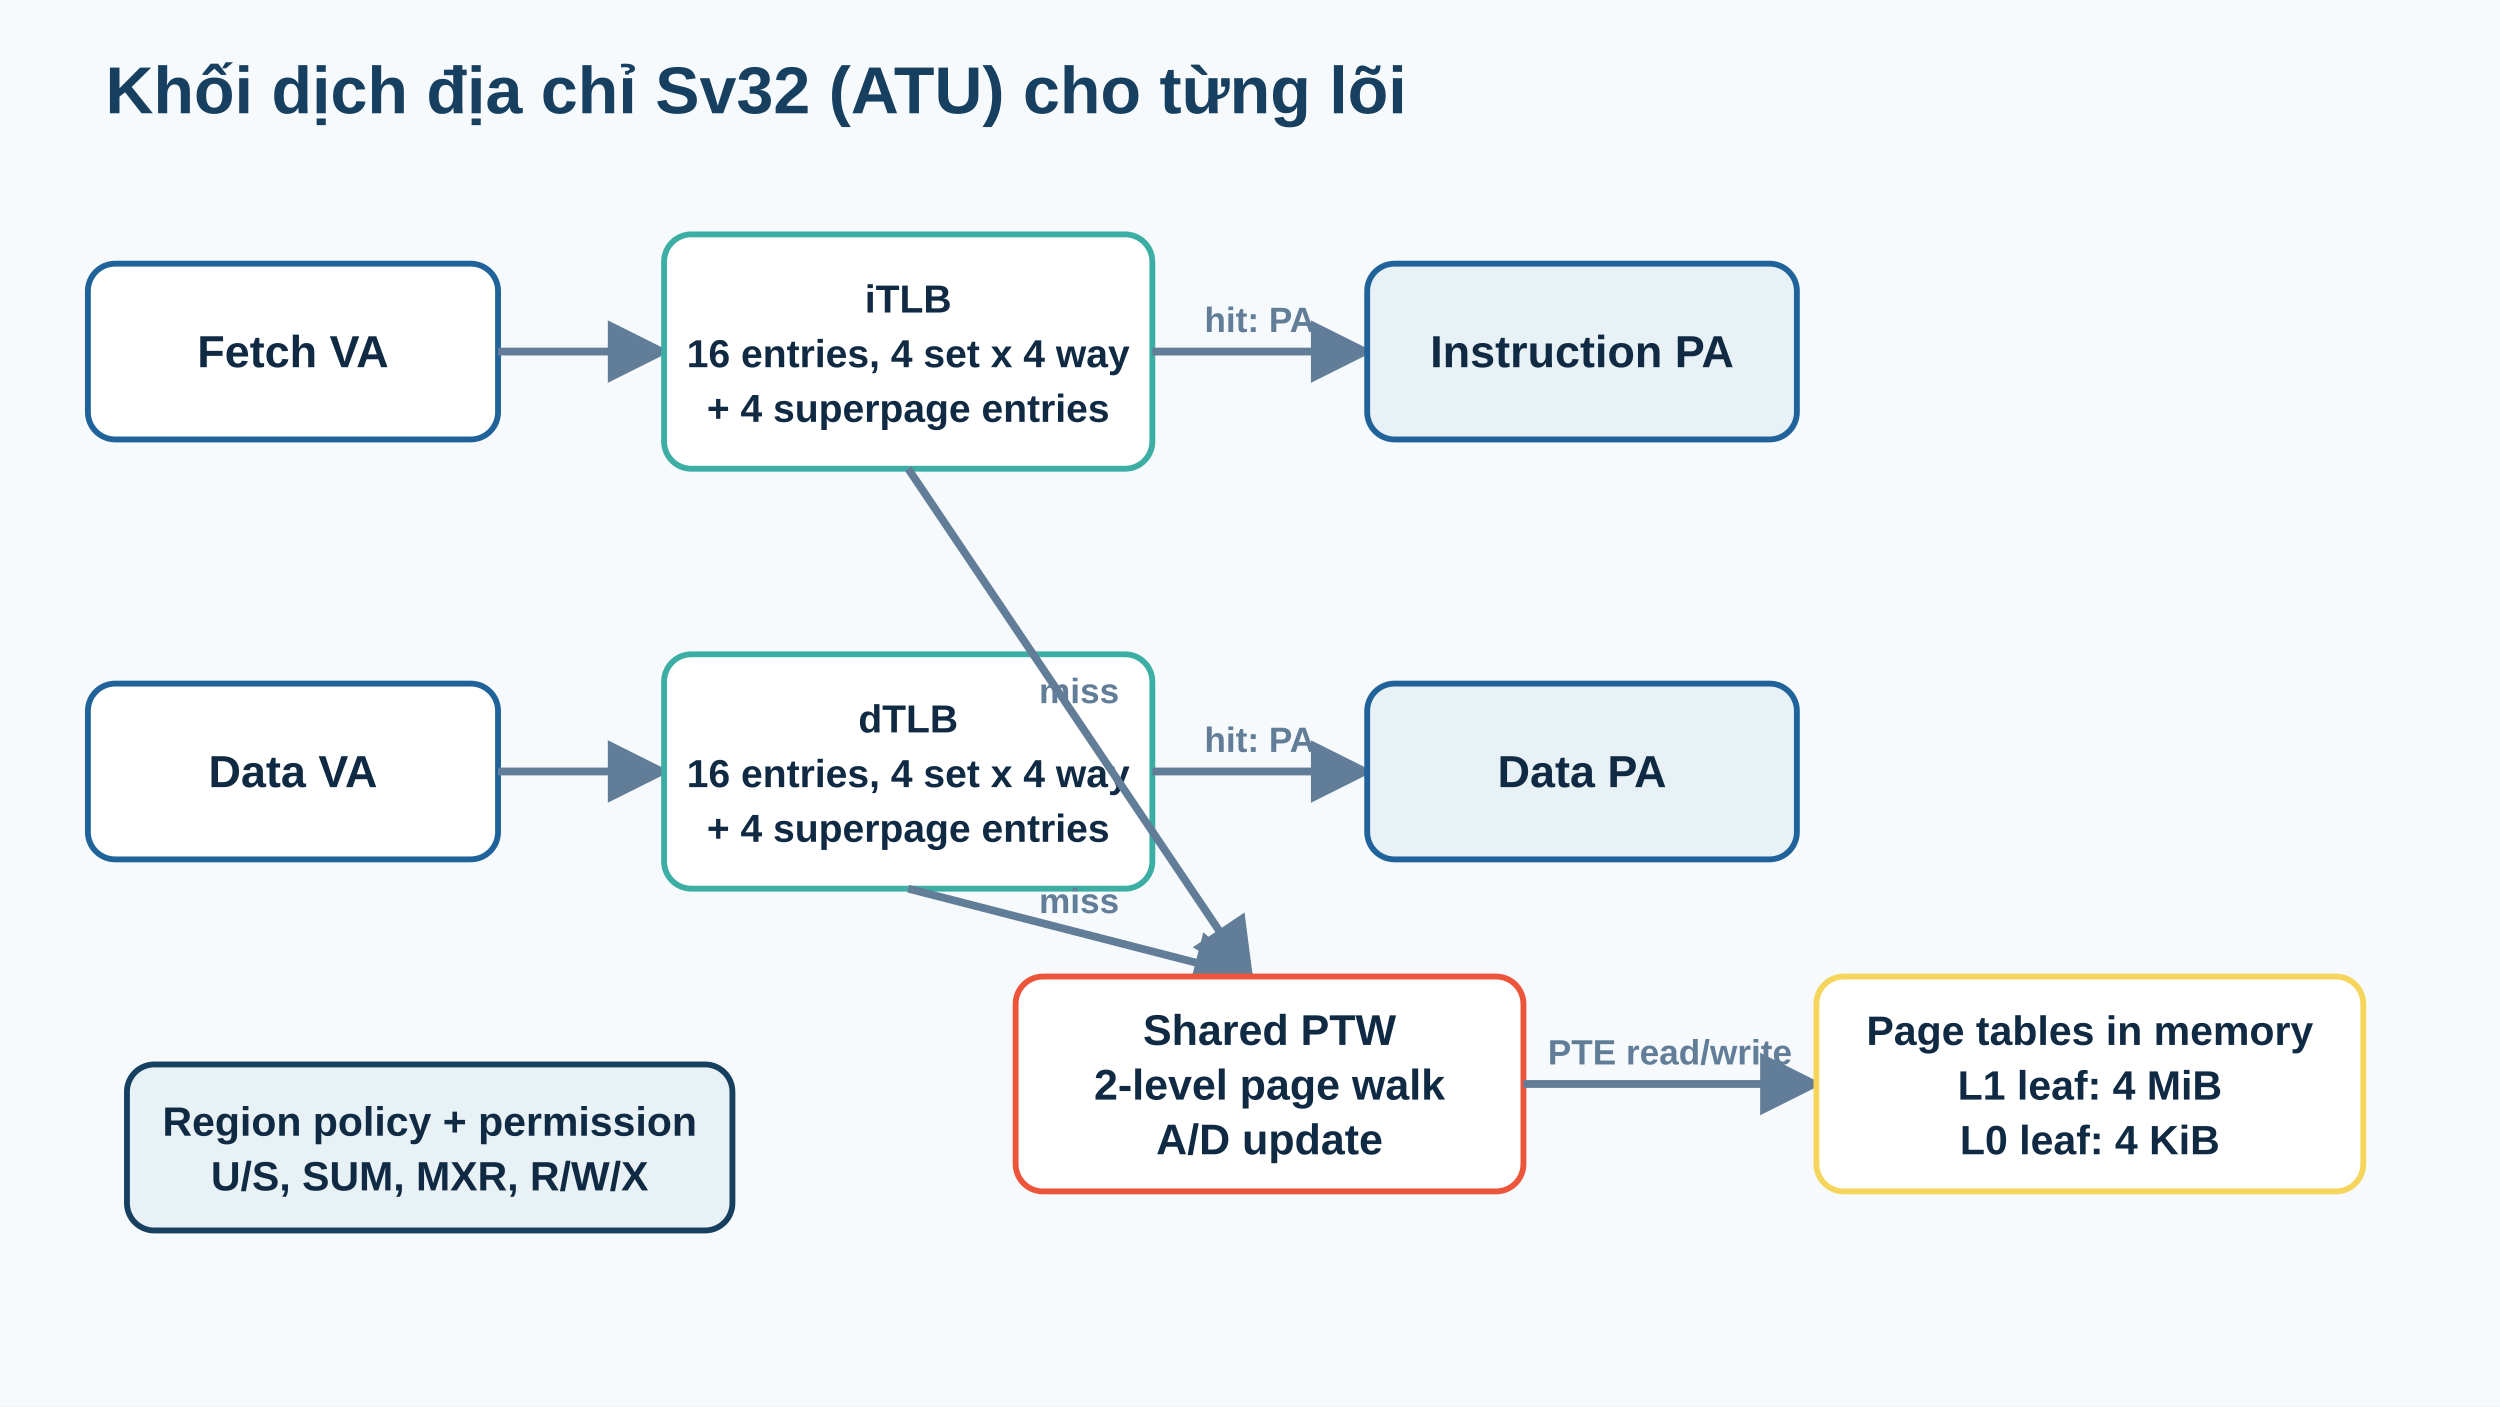
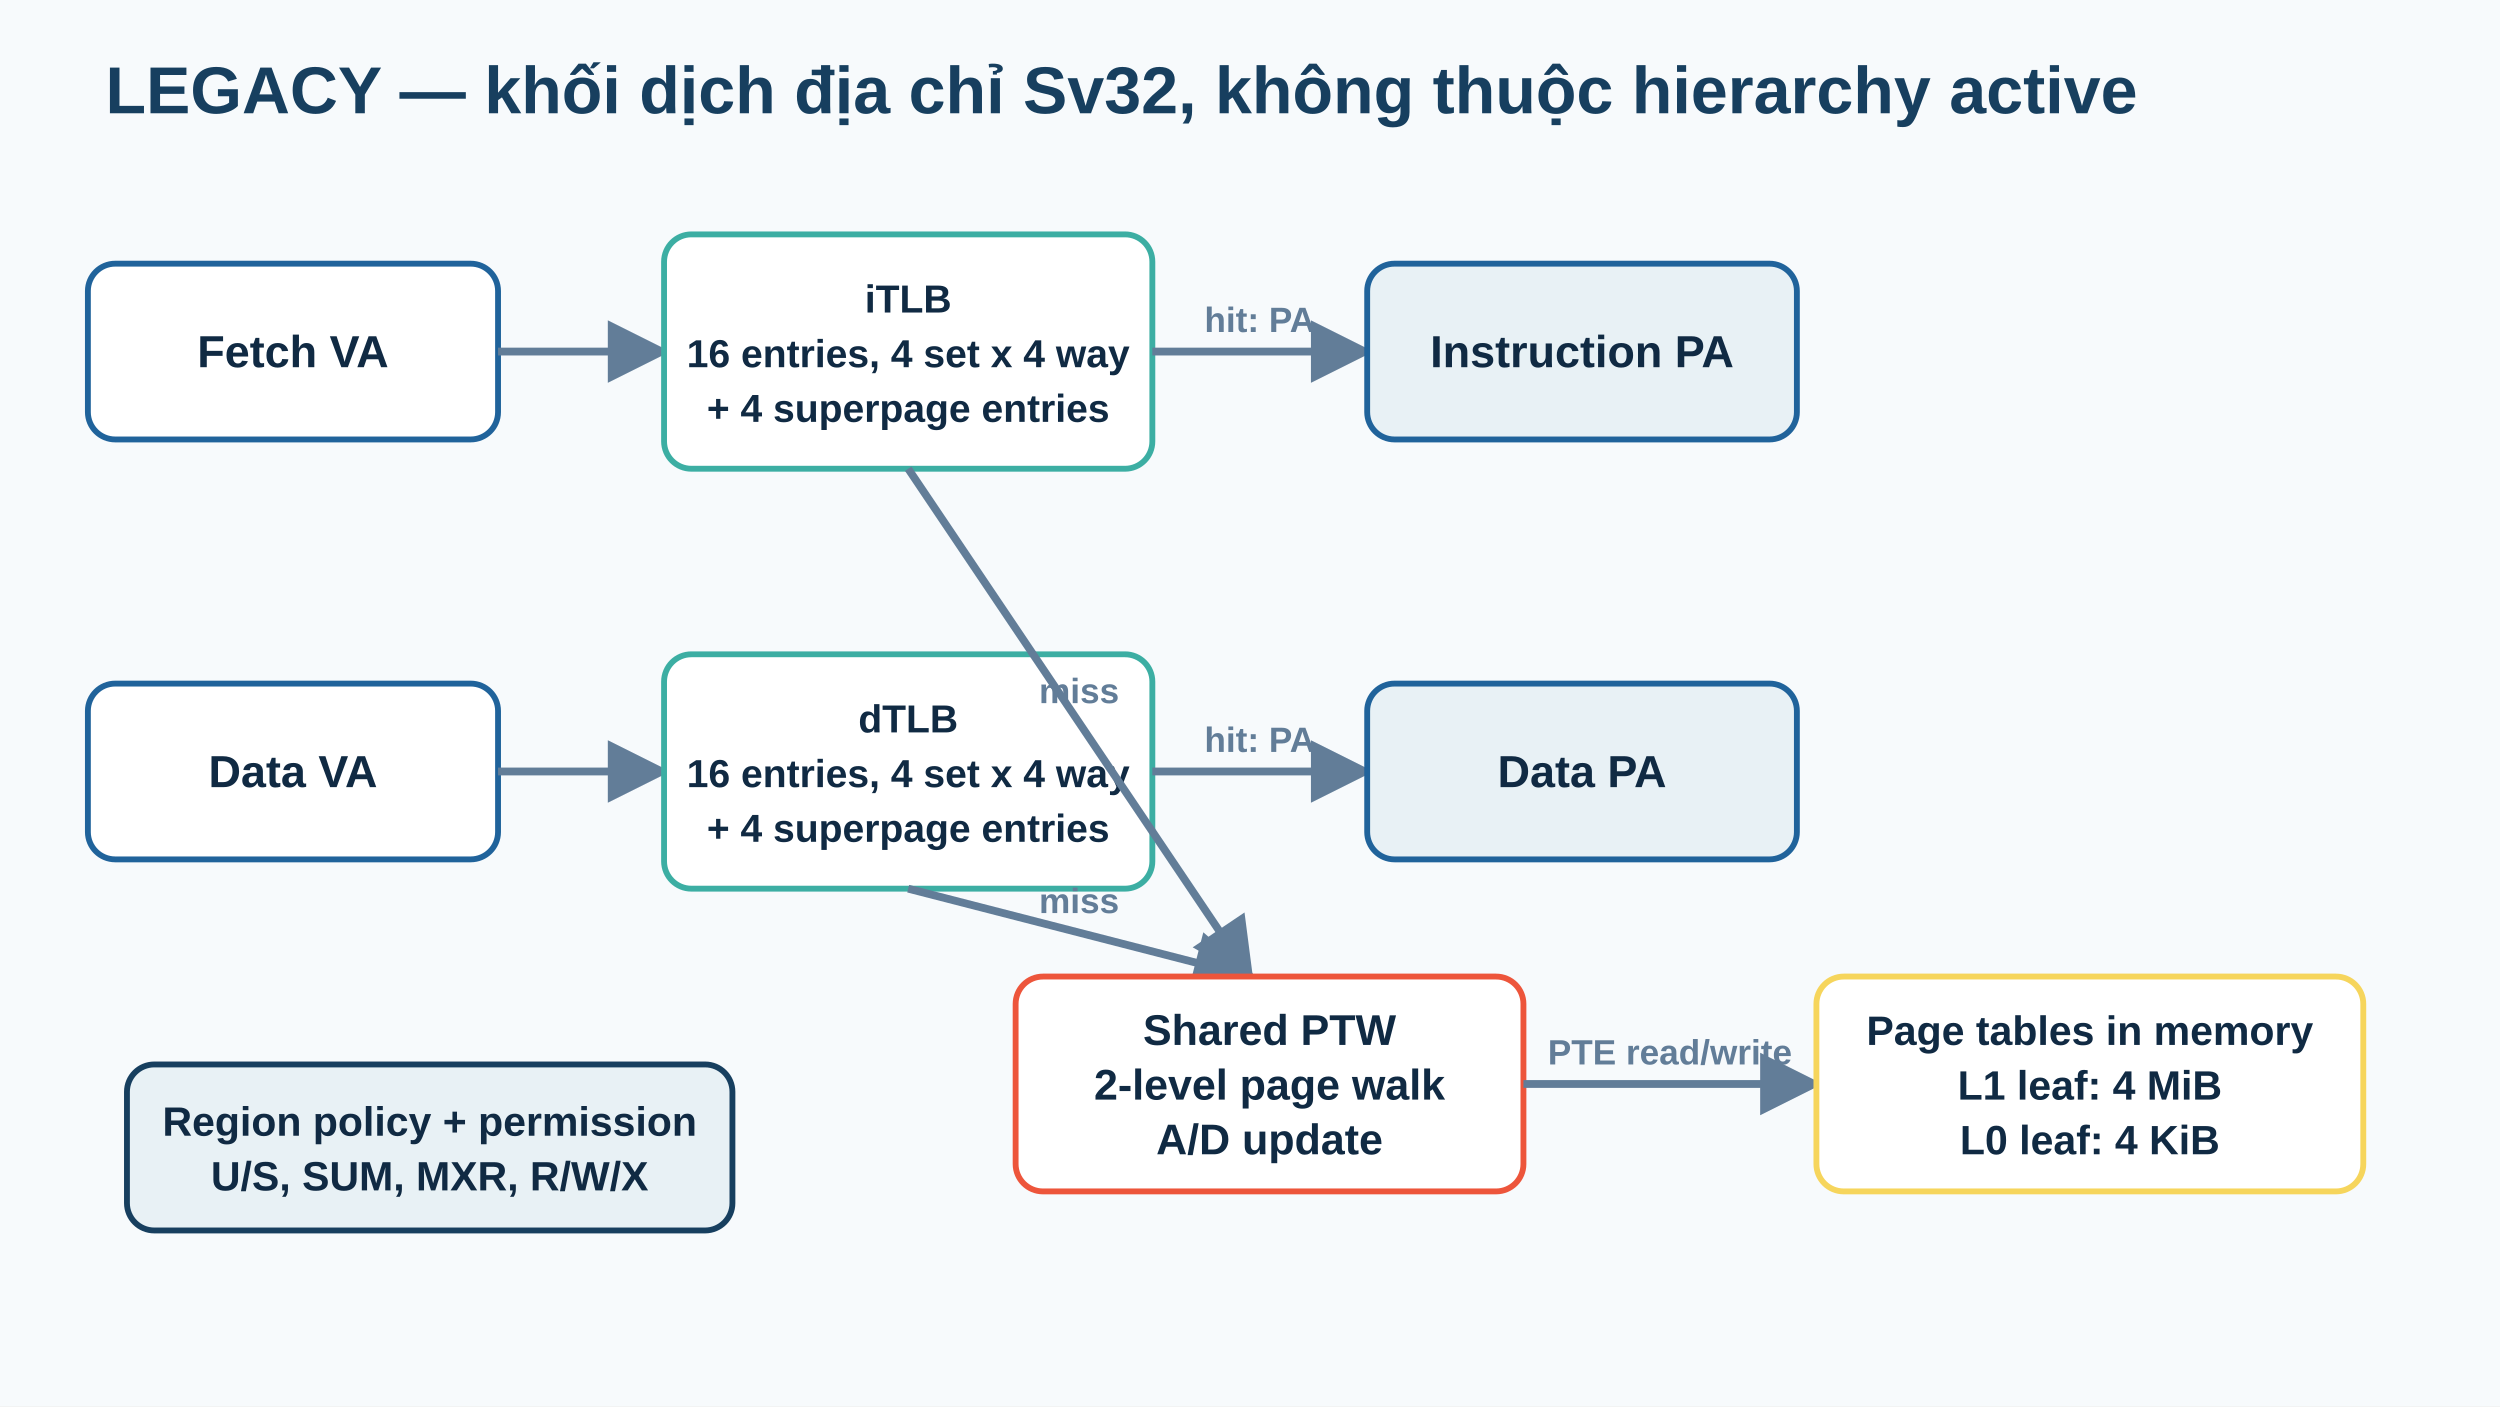
<svg xmlns="http://www.w3.org/2000/svg" width="1280" height="720" viewBox="0 0 1280 720">
  <defs>
    <marker id="arrow" viewBox="0 0 10 10" refX="9" refY="5" markerWidth="8" markerHeight="8" orient="auto-start-reverse">
      <path d="M 0 0 L 10 5 L 0 10 z" fill="#627D98" />
    </marker>
  </defs>
  <rect width="1280" height="720" fill="#F7FAFC" />
-   <text x="54" y="58" font-family="Segoe UI, Arial, sans-serif" font-size="34" font-weight="750" text-anchor="start" fill="#173F5F">Khối dịch địa chỉ Sv32 (ATU) cho từng lõi</text>
+   <text x="54" y="58" font-family="Segoe UI, Arial, sans-serif" font-size="34" font-weight="750" text-anchor="start" fill="#173F5F">LEGACY — khối dịch địa chỉ Sv32, không thuộc hierarchy active</text>
  <rect x="45" y="135" width="210" height="90" rx="14" fill="#FFFFFF" stroke="#20639B" stroke-width="3" />
  <text x="150" y="188" font-family="Segoe UI, Arial, sans-serif" font-size="23" font-weight="650" text-anchor="middle" fill="#102A43">Fetch VA</text>
  <rect x="45" y="350" width="210" height="90" rx="14" fill="#FFFFFF" stroke="#20639B" stroke-width="3" />
  <text x="150" y="403" font-family="Segoe UI, Arial, sans-serif" font-size="23" font-weight="650" text-anchor="middle" fill="#102A43">Data VA</text>
  <line x1="255" y1="180" x2="340" y2="180" stroke="#627D98" stroke-width="4" marker-end="url(#arrow)" />
  <line x1="255" y1="395" x2="340" y2="395" stroke="#627D98" stroke-width="4" marker-end="url(#arrow)" />
  <rect x="340" y="120" width="250" height="120" rx="14" fill="#FFFFFF" stroke="#3CAEA3" stroke-width="3" />
  <text x="465" y="160" font-family="Segoe UI, Arial, sans-serif" font-size="20" font-weight="650" text-anchor="middle" fill="#102A43">iTLB</text>
  <text x="465" y="188" font-family="Segoe UI, Arial, sans-serif" font-size="20" font-weight="650" text-anchor="middle" fill="#102A43">16 entries, 4 set x 4 way</text>
  <text x="465" y="216" font-family="Segoe UI, Arial, sans-serif" font-size="20" font-weight="650" text-anchor="middle" fill="#102A43">+ 4 superpage entries</text>
  <rect x="340" y="335" width="250" height="120" rx="14" fill="#FFFFFF" stroke="#3CAEA3" stroke-width="3" />
  <text x="465" y="375" font-family="Segoe UI, Arial, sans-serif" font-size="20" font-weight="650" text-anchor="middle" fill="#102A43">dTLB</text>
  <text x="465" y="403" font-family="Segoe UI, Arial, sans-serif" font-size="20" font-weight="650" text-anchor="middle" fill="#102A43">16 entries, 4 set x 4 way</text>
  <text x="465" y="431" font-family="Segoe UI, Arial, sans-serif" font-size="20" font-weight="650" text-anchor="middle" fill="#102A43">+ 4 superpage entries</text>
  <line x1="590" y1="180" x2="700" y2="180" stroke="#627D98" stroke-width="4" marker-end="url(#arrow)" />
  <text x="645" y="170" font-family="Segoe UI, Arial, sans-serif" font-size="18" font-weight="600" text-anchor="middle" fill="#627D98">hit: PA</text>
  <line x1="590" y1="395" x2="700" y2="395" stroke="#627D98" stroke-width="4" marker-end="url(#arrow)" />
  <text x="645" y="385" font-family="Segoe UI, Arial, sans-serif" font-size="18" font-weight="600" text-anchor="middle" fill="#627D98">hit: PA</text>
  <rect x="700" y="135" width="220" height="90" rx="14" fill="#E8F1F5" stroke="#20639B" stroke-width="3" />
  <text x="810" y="188" font-family="Segoe UI, Arial, sans-serif" font-size="23" font-weight="650" text-anchor="middle" fill="#102A43">Instruction PA</text>
  <rect x="700" y="350" width="220" height="90" rx="14" fill="#E8F1F5" stroke="#20639B" stroke-width="3" />
  <text x="810" y="403" font-family="Segoe UI, Arial, sans-serif" font-size="23" font-weight="650" text-anchor="middle" fill="#102A43">Data PA</text>
  <line x1="465" y1="240" x2="640" y2="500" stroke="#627D98" stroke-width="4" marker-end="url(#arrow)" />
  <text x="552.5" y="360" font-family="Segoe UI, Arial, sans-serif" font-size="18" font-weight="600" text-anchor="middle" fill="#627D98">miss</text>
  <line x1="465" y1="455" x2="640" y2="500" stroke="#627D98" stroke-width="4" marker-end="url(#arrow)" />
  <text x="552.5" y="467.5" font-family="Segoe UI, Arial, sans-serif" font-size="18" font-weight="600" text-anchor="middle" fill="#627D98">miss</text>
  <rect x="520" y="500" width="260" height="110" rx="14" fill="#FFFFFF" stroke="#ED553B" stroke-width="3" />
  <text x="650" y="535" font-family="Segoe UI, Arial, sans-serif" font-size="22" font-weight="650" text-anchor="middle" fill="#102A43">Shared PTW</text>
  <text x="650" y="563" font-family="Segoe UI, Arial, sans-serif" font-size="22" font-weight="650" text-anchor="middle" fill="#102A43">2-level page walk</text>
  <text x="650" y="591" font-family="Segoe UI, Arial, sans-serif" font-size="22" font-weight="650" text-anchor="middle" fill="#102A43">A/D update</text>
  <line x1="780" y1="555" x2="930" y2="555" stroke="#627D98" stroke-width="4" marker-end="url(#arrow)" />
  <text x="855" y="545" font-family="Segoe UI, Arial, sans-serif" font-size="18" font-weight="600" text-anchor="middle" fill="#627D98">PTE read/write</text>
  <rect x="930" y="500" width="280" height="110" rx="14" fill="#FFFFFF" stroke="#F6D55C" stroke-width="3" />
  <text x="1070" y="535" font-family="Segoe UI, Arial, sans-serif" font-size="21" font-weight="650" text-anchor="middle" fill="#102A43">Page tables in memory</text>
  <text x="1070" y="563" font-family="Segoe UI, Arial, sans-serif" font-size="21" font-weight="650" text-anchor="middle" fill="#102A43">L1 leaf: 4 MiB</text>
  <text x="1070" y="591" font-family="Segoe UI, Arial, sans-serif" font-size="21" font-weight="650" text-anchor="middle" fill="#102A43">L0 leaf: 4 KiB</text>
  <rect x="65" y="545" width="310" height="85" rx="14" fill="#E8F1F5" stroke="#173F5F" stroke-width="3" />
  <text x="220" y="581.5" font-family="Segoe UI, Arial, sans-serif" font-size="21" font-weight="650" text-anchor="middle" fill="#102A43">Region policy + permission</text>
  <text x="220" y="609.5" font-family="Segoe UI, Arial, sans-serif" font-size="21" font-weight="650" text-anchor="middle" fill="#102A43">U/S, SUM, MXR, R/W/X</text>
</svg>
